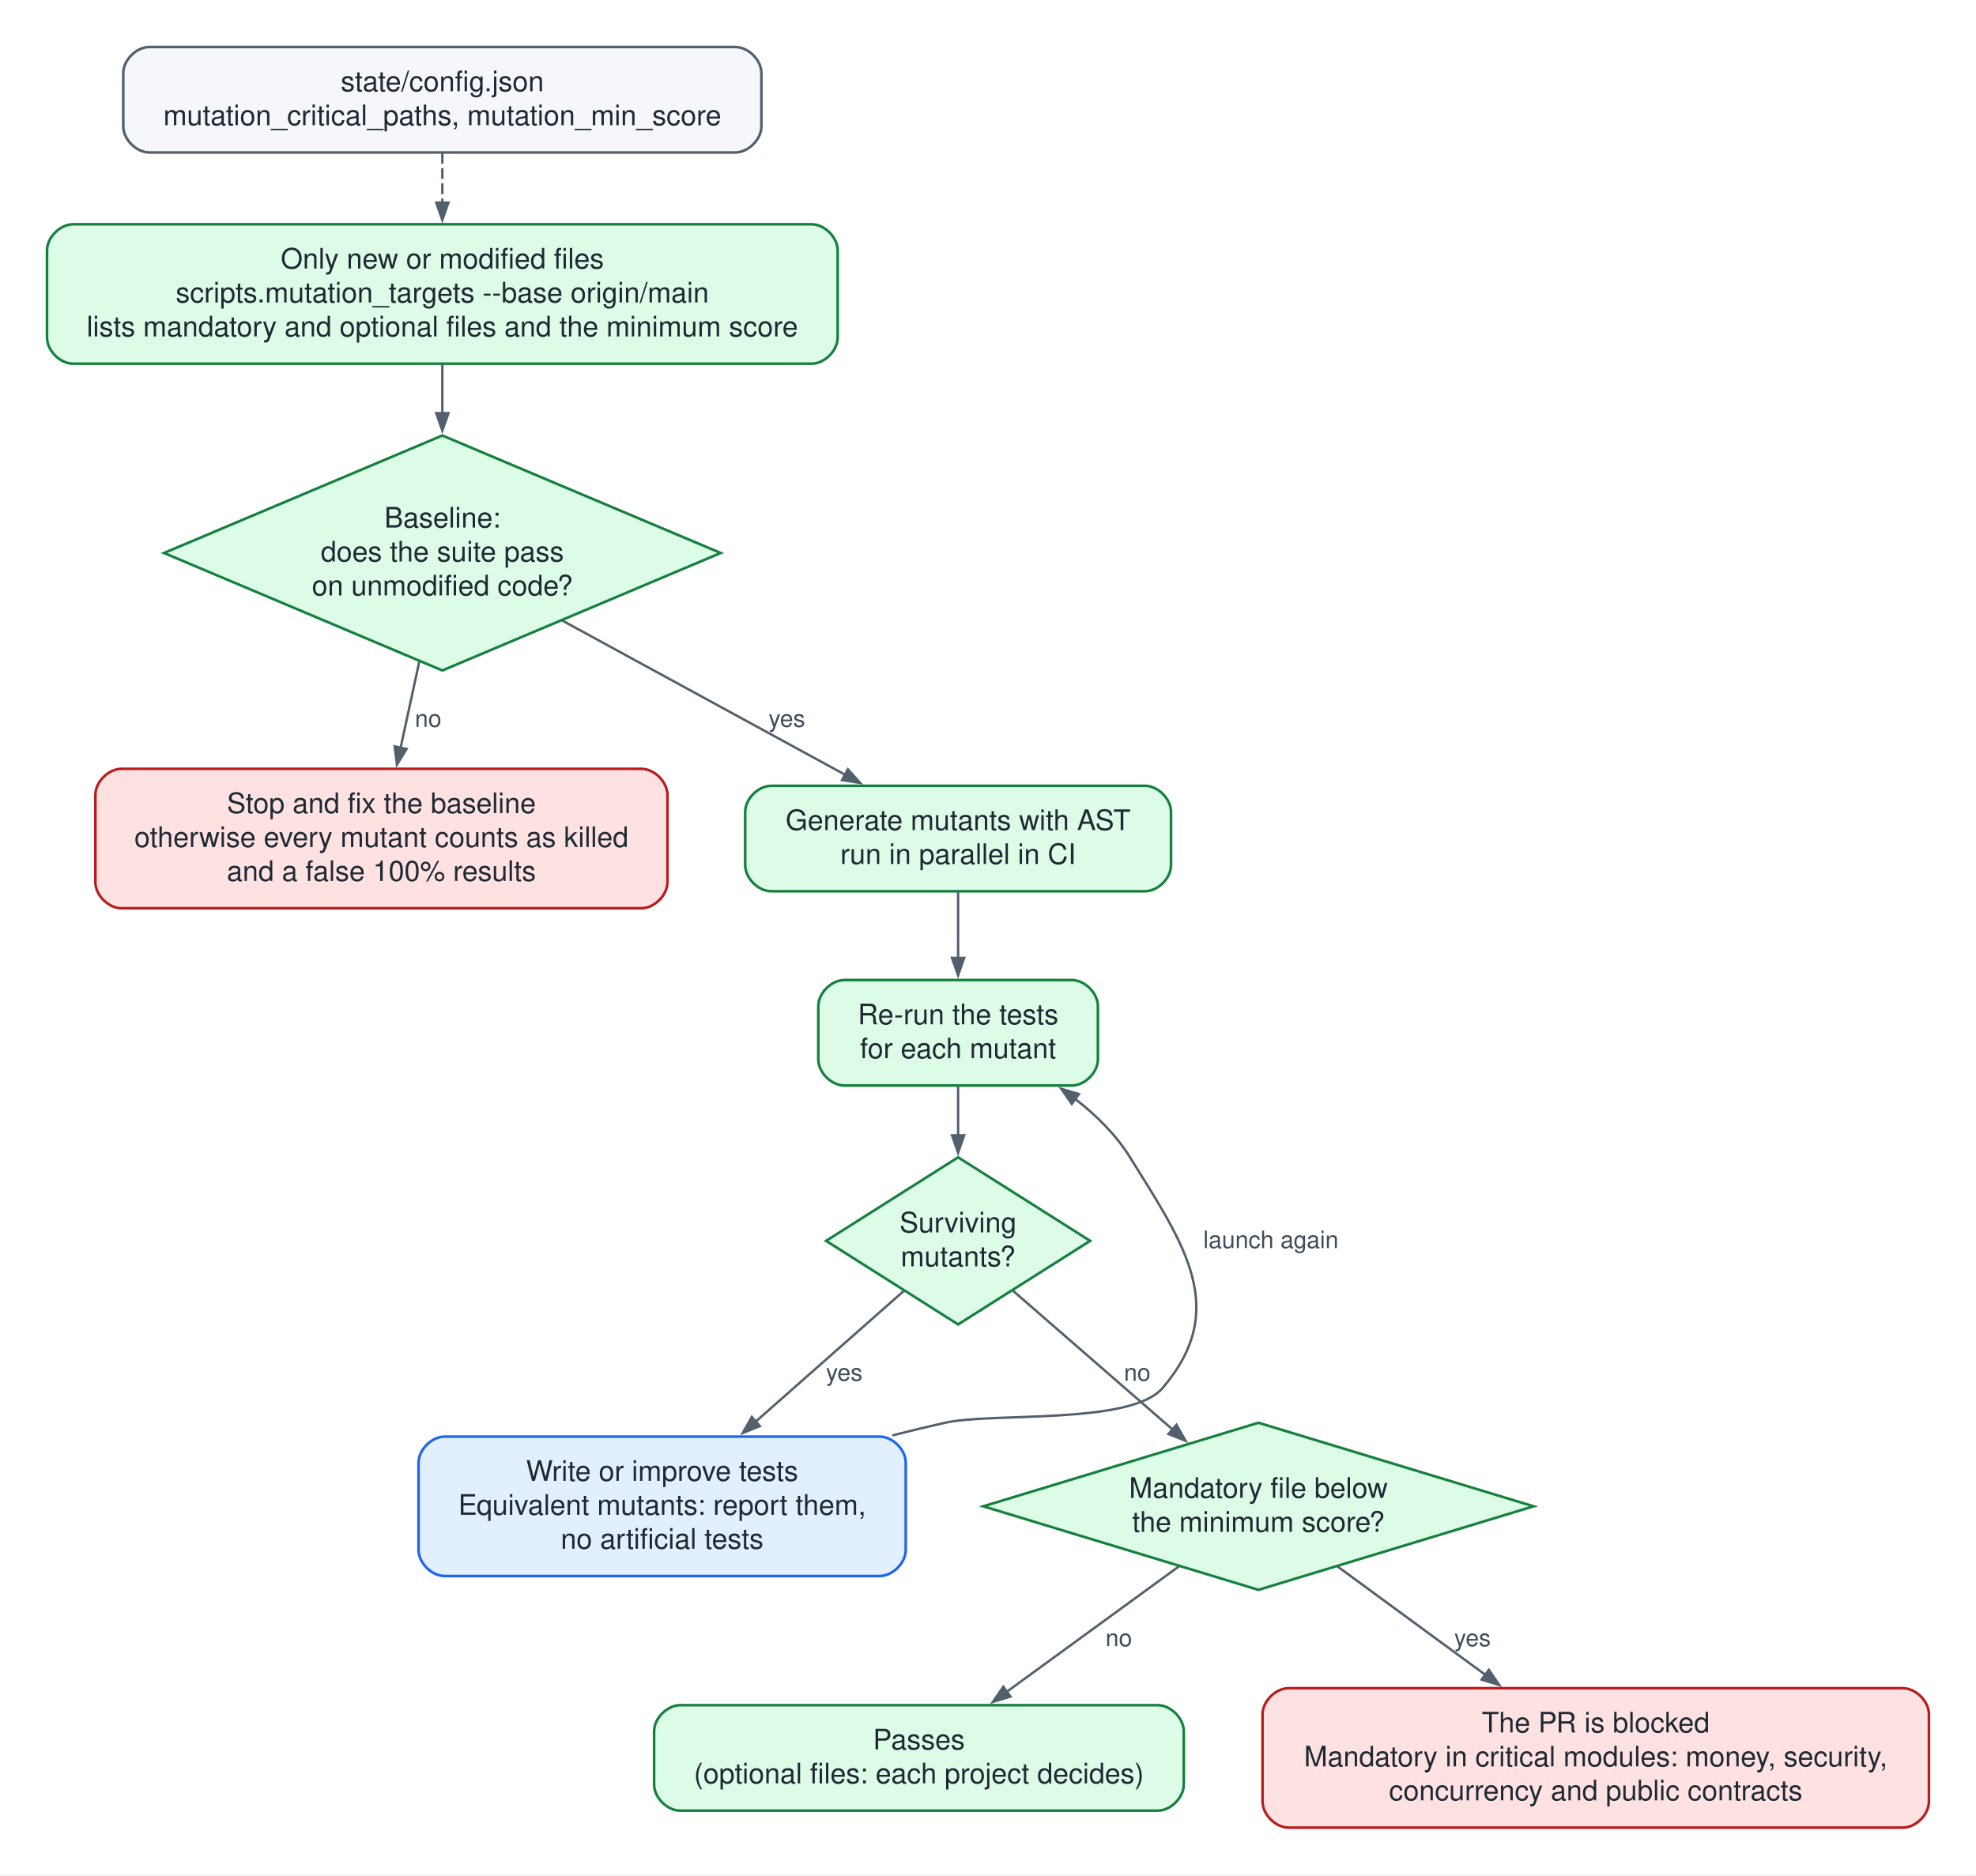
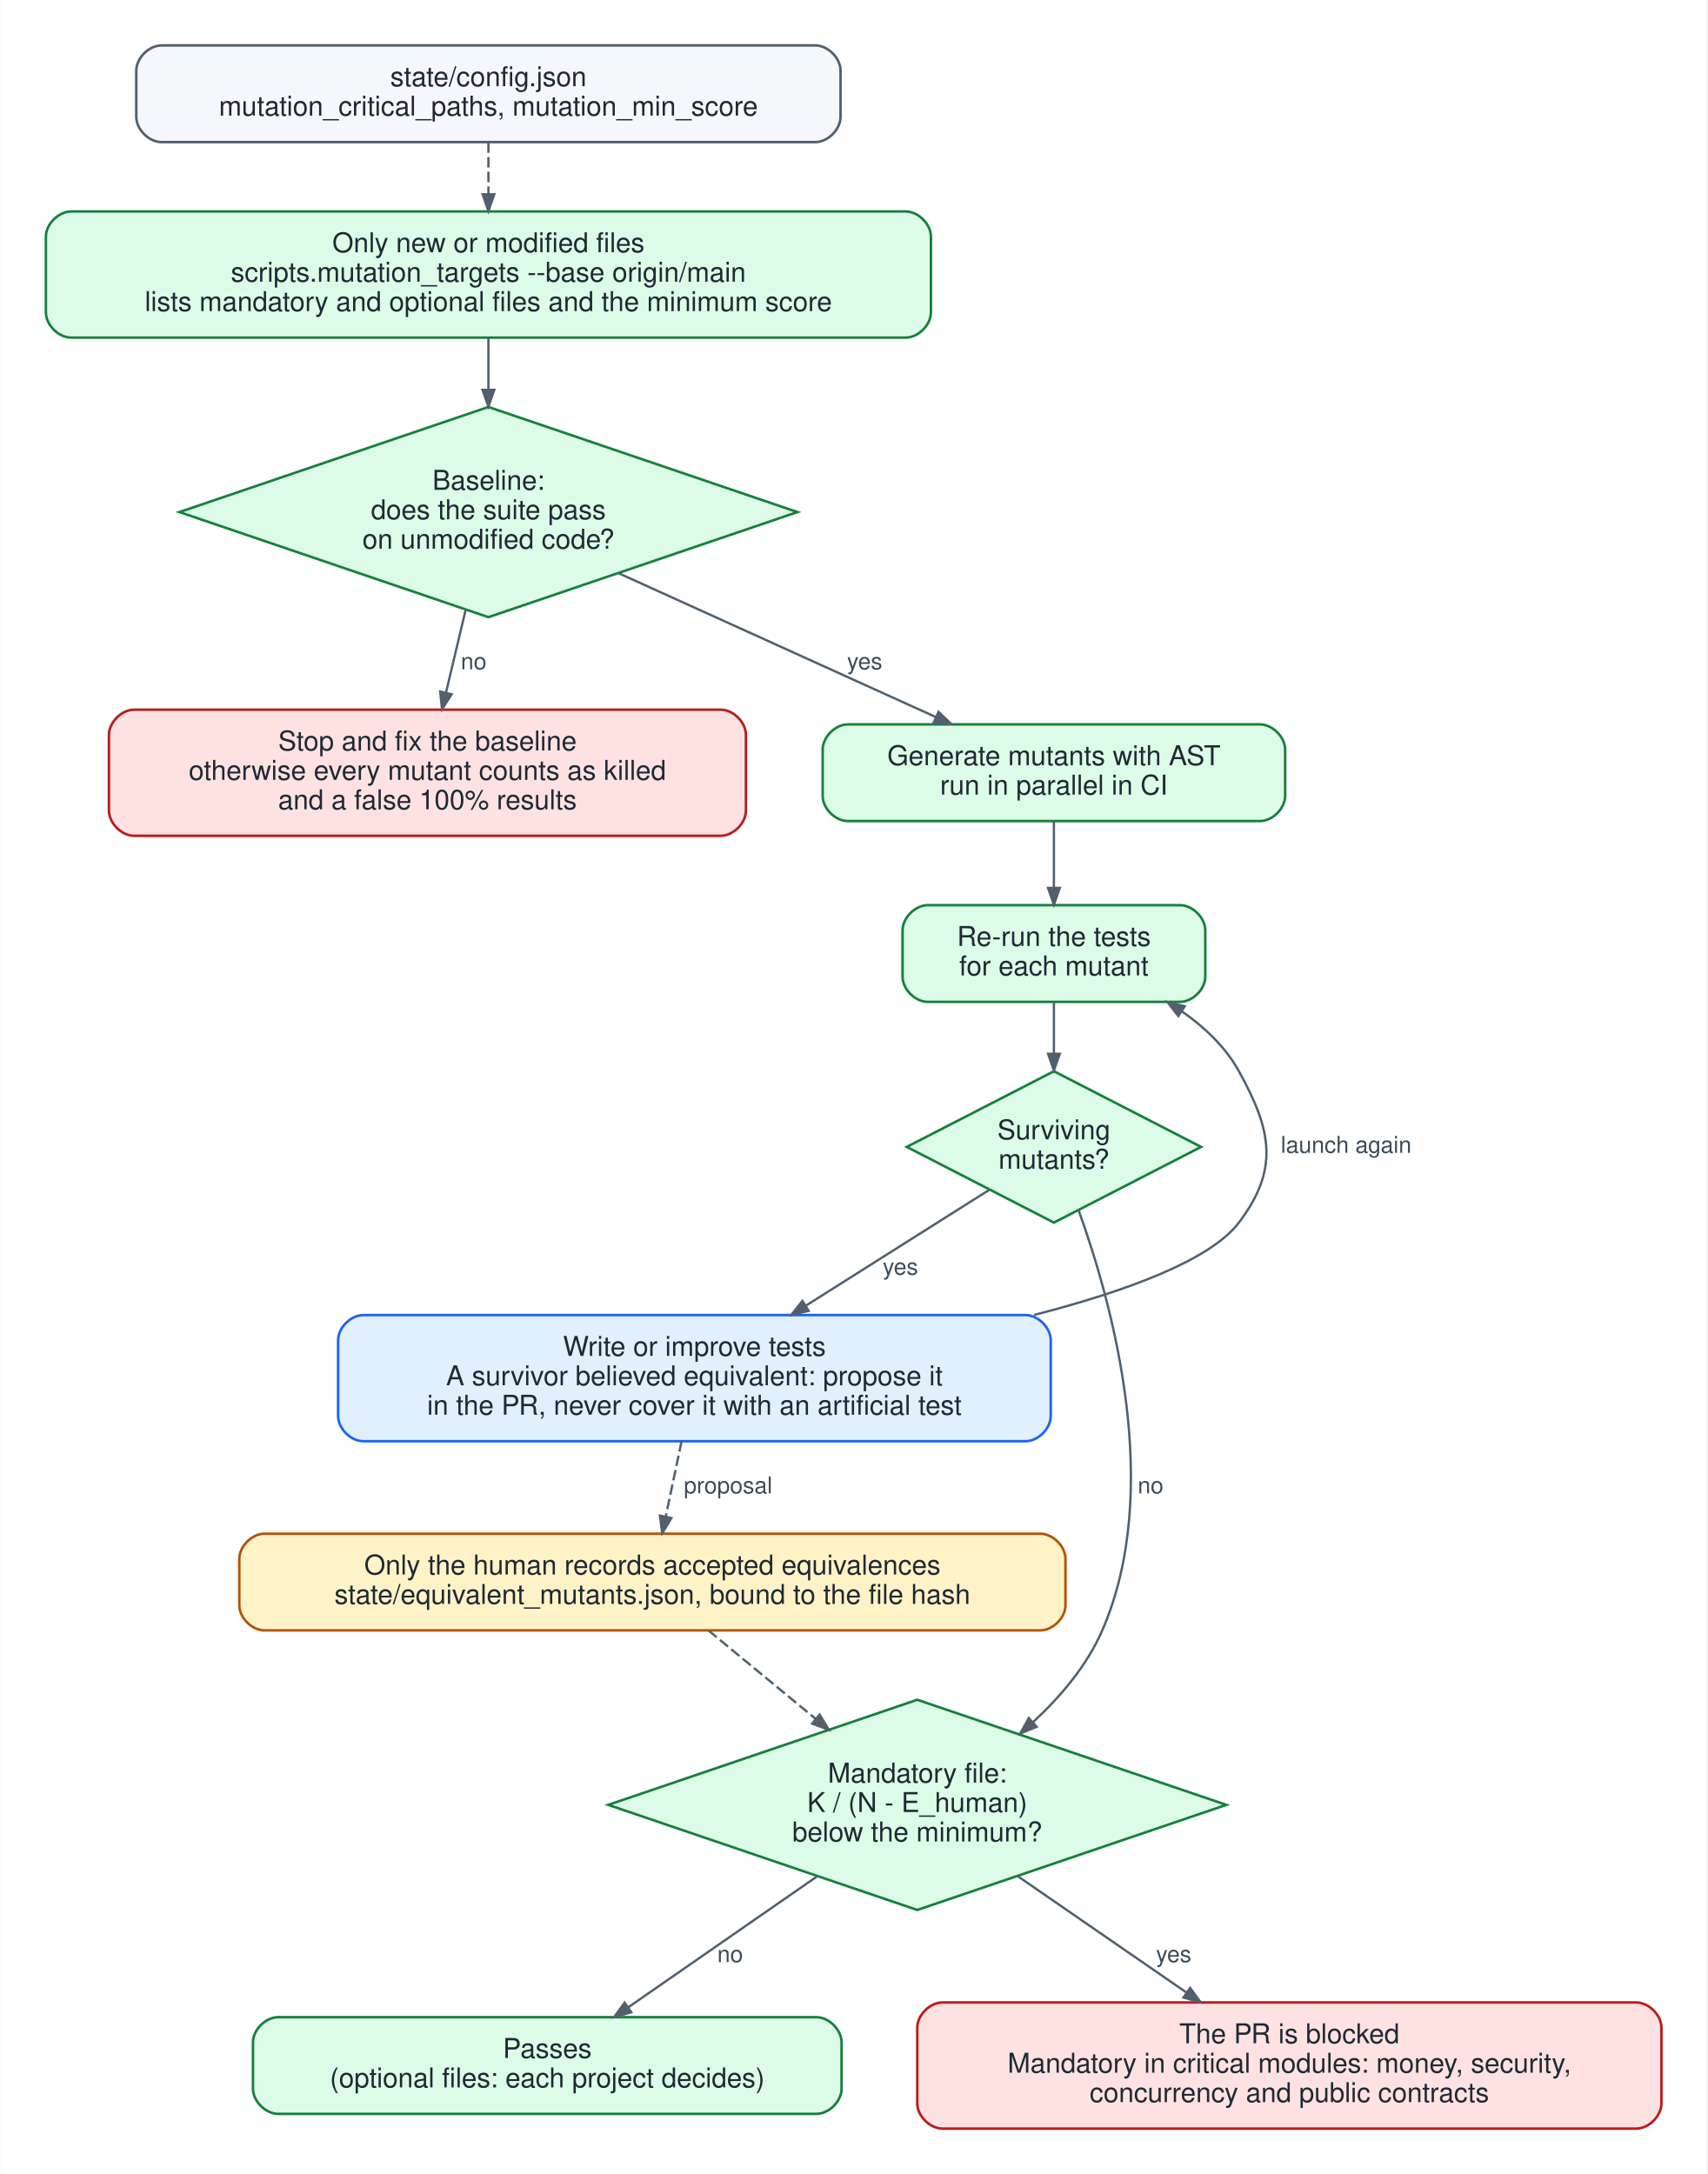
- <svg xmlns="http://www.w3.org/2000/svg" width="908pt" height="862pt" viewBox="0.00 0.00 908.00 862.00">
-   <g id="graph0" class="graph" transform="scale(1 1) rotate(0) translate(21.6 840)">
-     <polygon fill="white" stroke="none" points="-21.6,21.6 -21.6,-840 886.37,-840 886.37,21.6 -21.6,21.6" />
+ <svg xmlns="http://www.w3.org/2000/svg" width="812pt" height="1034pt" viewBox="0.00 0.00 811.70 1034.20">
+   <g id="graph0" class="graph" transform="scale(1 1) rotate(0) translate(21.6 1012.6)">
+     <polygon fill="white" stroke="transparent" points="-21.6,21.6 -21.6,-1012.6 790.1,-1012.6 790.1,21.6 -21.6,21.6" />
    <g id="node1" class="node">
-       <path fill="#f5f7fa" stroke="#52606d" stroke-width="1.2" d="M316.28,-818.4C316.28,-818.4 47.04,-818.4 47.04,-818.4 41.04,-818.4 35.04,-812.4 35.04,-806.4 35.04,-806.4 35.04,-781.92 35.04,-781.92 35.04,-775.92 41.04,-769.92 47.04,-769.92 47.04,-769.92 316.28,-769.92 316.28,-769.92 322.28,-769.92 328.28,-775.92 328.28,-781.92 328.28,-781.92 328.28,-806.4 328.28,-806.4 328.28,-812.4 322.28,-818.4 316.28,-818.4" />
-       <text xml:space="preserve" text-anchor="middle" x="181.66" y="-798.06" font-family="Helvetica,sans-Serif" font-size="13.00" fill="#1f2933">state/config.json</text>
-       <text xml:space="preserve" text-anchor="middle" x="181.66" y="-782.46" font-family="Helvetica,sans-Serif" font-size="13.00" fill="#1f2933">mutation_critical_paths, mutation_min_score</text>
+       <path fill="#f5f7fa" stroke="#52606d" stroke-width="1.2" d="M366,-991C366,-991 55,-991 55,-991 49,-991 43,-985 43,-979 43,-979 43,-957 43,-957 43,-951 49,-945 55,-945 55,-945 366,-945 366,-945 372,-945 378,-951 378,-957 378,-957 378,-979 378,-979 378,-985 372,-991 366,-991" />
+       <text text-anchor="middle" x="210.5" y="-971.6" font-family="Helvetica,sans-Serif" font-size="13.00" fill="#1f2933">state/config.json</text>
+       <text text-anchor="middle" x="210.5" y="-957.6" font-family="Helvetica,sans-Serif" font-size="13.00" fill="#1f2933">mutation_critical_paths, mutation_min_score</text>
    </g>
    <g id="node2" class="node">
-       <path fill="#dcfce7" stroke="#15803d" stroke-width="1.2" d="M351.32,-736.92C351.32,-736.92 12,-736.92 12,-736.92 6,-736.92 0,-730.92 0,-724.92 0,-724.92 0,-684.84 0,-684.84 0,-678.84 6,-672.84 12,-672.84 12,-672.84 351.32,-672.84 351.32,-672.84 357.32,-672.84 363.32,-678.84 363.32,-684.84 363.32,-684.84 363.32,-724.92 363.32,-724.92 363.32,-730.92 357.32,-736.92 351.32,-736.92" />
-       <text xml:space="preserve" text-anchor="middle" x="181.66" y="-716.58" font-family="Helvetica,sans-Serif" font-size="13.00" fill="#1f2933">Only new or modified files</text>
-       <text xml:space="preserve" text-anchor="middle" x="181.66" y="-700.98" font-family="Helvetica,sans-Serif" font-size="13.00" fill="#1f2933">scripts.mutation_targets --base origin/main</text>
-       <text xml:space="preserve" text-anchor="middle" x="181.66" y="-685.38" font-family="Helvetica,sans-Serif" font-size="13.00" fill="#1f2933">lists mandatory and optional files and the minimum score</text>
+       <path fill="#dcfce7" stroke="#15803d" stroke-width="1.2" d="M409,-912C409,-912 12,-912 12,-912 6,-912 0,-906 0,-900 0,-900 0,-864 0,-864 0,-858 6,-852 12,-852 12,-852 409,-852 409,-852 415,-852 421,-858 421,-864 421,-864 421,-900 421,-900 421,-906 415,-912 409,-912" />
+       <text text-anchor="middle" x="210.5" y="-892.6" font-family="Helvetica,sans-Serif" font-size="13.00" fill="#1f2933">Only new or modified files</text>
+       <text text-anchor="middle" x="210.5" y="-878.6" font-family="Helvetica,sans-Serif" font-size="13.00" fill="#1f2933">scripts.mutation_targets --base origin/main</text>
+       <text text-anchor="middle" x="210.5" y="-864.6" font-family="Helvetica,sans-Serif" font-size="13.00" fill="#1f2933">lists mandatory and optional files and the minimum score</text>
    </g>
    <g id="edge1" class="edge">
-       <path fill="none" stroke="#52606d" stroke-width="1.1" stroke-dasharray="5,2" d="M181.66,-769.77C181.66,-762.66 181.66,-754.63 181.66,-746.73" />
-       <polygon fill="#52606d" stroke="#52606d" stroke-width="1.1" points="184.46,-746.88 181.66,-738.88 178.86,-746.88 184.46,-746.88" />
+       <path fill="none" stroke="#52606d" stroke-width="1.1" stroke-dasharray="5,2" d="M210.5,-944.93C210.5,-937.42 210.5,-928.8 210.5,-920.43" />
+       <polygon fill="#52606d" stroke="#52606d" stroke-width="1.1" points="213.3,-920.19 210.5,-912.19 207.7,-920.19 213.3,-920.19" />
    </g>
    <g id="node3" class="node">
-       <polygon fill="#dcfce7" stroke="#15803d" stroke-width="1.2" points="181.66,-639.84 53.76,-585.84 181.66,-531.84 309.56,-585.84 181.66,-639.84" />
-       <text xml:space="preserve" text-anchor="middle" x="181.66" y="-597.54" font-family="Helvetica,sans-Serif" font-size="13.00" fill="#1f2933">Baseline:</text>
-       <text xml:space="preserve" text-anchor="middle" x="181.66" y="-581.94" font-family="Helvetica,sans-Serif" font-size="13.00" fill="#1f2933">does the suite pass</text>
-       <text xml:space="preserve" text-anchor="middle" x="181.66" y="-566.34" font-family="Helvetica,sans-Serif" font-size="13.00" fill="#1f2933">on unmodified code?</text>
+       <polygon fill="#dcfce7" stroke="#15803d" stroke-width="1.2" points="210.5,-819 63.5,-769 210.5,-719 357.5,-769 210.5,-819" />
+       <text text-anchor="middle" x="210.5" y="-779.6" font-family="Helvetica,sans-Serif" font-size="13.00" fill="#1f2933">Baseline:</text>
+       <text text-anchor="middle" x="210.5" y="-765.6" font-family="Helvetica,sans-Serif" font-size="13.00" fill="#1f2933">does the suite pass</text>
+       <text text-anchor="middle" x="210.5" y="-751.6" font-family="Helvetica,sans-Serif" font-size="13.00" fill="#1f2933">on unmodified code?</text>
    </g>
    <g id="edge2" class="edge">
-       <path fill="none" stroke="#52606d" stroke-width="1.1" d="M181.66,-672.52C181.66,-665.49 181.66,-657.79 181.66,-649.98" />
-       <polygon fill="#52606d" stroke="#52606d" stroke-width="1.1" points="184.46,-650.1 181.66,-642.1 178.86,-650.1 184.46,-650.1" />
+       <path fill="none" stroke="#52606d" stroke-width="1.1" d="M210.5,-851.84C210.5,-844.24 210.5,-835.79 210.5,-827.29" />
+       <polygon fill="#52606d" stroke="#52606d" stroke-width="1.1" points="213.3,-827.14 210.5,-819.14 207.7,-827.14 213.3,-827.14" />
    </g>
    <g id="node4" class="node">
-       <path fill="#fee2e2" stroke="#b91c1c" stroke-width="1.2" d="M273.1,-486.64C273.1,-486.64 34.22,-486.64 34.22,-486.64 28.22,-486.64 22.22,-480.64 22.22,-474.64 22.22,-474.64 22.22,-434.56 22.22,-434.56 22.22,-428.56 28.22,-422.56 34.22,-422.56 34.22,-422.56 273.1,-422.56 273.1,-422.56 279.1,-422.56 285.1,-428.56 285.1,-434.56 285.1,-434.56 285.1,-474.64 285.1,-474.64 285.1,-480.64 279.1,-486.64 273.1,-486.64" />
-       <text xml:space="preserve" text-anchor="middle" x="153.66" y="-466.3" font-family="Helvetica,sans-Serif" font-size="13.00" fill="#1f2933">Stop and fix the baseline</text>
-       <text xml:space="preserve" text-anchor="middle" x="153.66" y="-450.7" font-family="Helvetica,sans-Serif" font-size="13.00" fill="#1f2933">otherwise every mutant counts as killed</text>
-       <text xml:space="preserve" text-anchor="middle" x="153.66" y="-435.1" font-family="Helvetica,sans-Serif" font-size="13.00" fill="#1f2933">and a false 100% results</text>
+       <path fill="#fee2e2" stroke="#b91c1c" stroke-width="1.2" d="M321,-675C321,-675 42,-675 42,-675 36,-675 30,-669 30,-663 30,-663 30,-627 30,-627 30,-621 36,-615 42,-615 42,-615 321,-615 321,-615 327,-615 333,-621 333,-627 333,-627 333,-663 333,-663 333,-669 327,-675 321,-675" />
+       <text text-anchor="middle" x="181.5" y="-655.6" font-family="Helvetica,sans-Serif" font-size="13.00" fill="#1f2933">Stop and fix the baseline</text>
+       <text text-anchor="middle" x="181.5" y="-641.6" font-family="Helvetica,sans-Serif" font-size="13.00" fill="#1f2933">otherwise every mutant counts as killed</text>
+       <text text-anchor="middle" x="181.5" y="-627.6" font-family="Helvetica,sans-Serif" font-size="13.00" fill="#1f2933">and a false 100% results</text>
    </g>
    <g id="edge3" class="edge">
-       <path fill="none" stroke="#52606d" stroke-width="1.1" d="M171.08,-535.98C168.24,-522.88 165.2,-508.86 162.47,-496.25" />
-       <polygon fill="#52606d" stroke="#52606d" stroke-width="1.1" points="165.23,-495.78 160.8,-488.56 159.76,-496.97 165.23,-495.78" />
-       <text xml:space="preserve" text-anchor="middle" x="173.63" y="-505.94" font-family="Helvetica,sans-Serif" font-size="11.00" fill="#3e4c59"> no</text>
+       <path fill="none" stroke="#52606d" stroke-width="1.1" d="M199.7,-722.57C196.61,-709.57 193.28,-695.55 190.32,-683.11" />
+       <polygon fill="#52606d" stroke="#52606d" stroke-width="1.1" points="193.01,-682.32 188.44,-675.19 187.56,-683.62 193.01,-682.32" />
+       <text text-anchor="middle" x="203.5" y="-694.2" font-family="Helvetica,sans-Serif" font-size="11.00" fill="#3e4c59"> no</text>
    </g>
    <g id="node5" class="node">
-       <path fill="#dcfce7" stroke="#15803d" stroke-width="1.2" d="M504.5,-478.84C504.5,-478.84 332.82,-478.84 332.82,-478.84 326.82,-478.84 320.82,-472.84 320.82,-466.84 320.82,-466.84 320.82,-442.36 320.82,-442.36 320.82,-436.36 326.82,-430.36 332.82,-430.36 332.82,-430.36 504.5,-430.36 504.5,-430.36 510.5,-430.36 516.5,-436.36 516.5,-442.36 516.5,-442.36 516.5,-466.84 516.5,-466.84 516.5,-472.84 510.5,-478.84 504.5,-478.84" />
-       <text xml:space="preserve" text-anchor="middle" x="418.66" y="-458.5" font-family="Helvetica,sans-Serif" font-size="13.00" fill="#1f2933">Generate mutants with AST</text>
-       <text xml:space="preserve" text-anchor="middle" x="418.66" y="-442.9" font-family="Helvetica,sans-Serif" font-size="13.00" fill="#1f2933">run in parallel in CI</text>
+       <path fill="#dcfce7" stroke="#15803d" stroke-width="1.2" d="M577.5,-668C577.5,-668 381.5,-668 381.5,-668 375.5,-668 369.5,-662 369.5,-656 369.5,-656 369.5,-634 369.5,-634 369.5,-628 375.5,-622 381.5,-622 381.5,-622 577.5,-622 577.5,-622 583.5,-622 589.5,-628 589.5,-634 589.5,-634 589.5,-656 589.5,-656 589.5,-662 583.5,-668 577.5,-668" />
+       <text text-anchor="middle" x="479.5" y="-648.6" font-family="Helvetica,sans-Serif" font-size="13.00" fill="#1f2933">Generate mutants with AST</text>
+       <text text-anchor="middle" x="479.5" y="-634.6" font-family="Helvetica,sans-Serif" font-size="13.00" fill="#1f2933">run in parallel in CI</text>
    </g>
    <g id="edge4" class="edge">
-       <path fill="none" stroke="#52606d" stroke-width="1.1" d="M236.93,-554.7C276.09,-533.34 328.29,-504.88 366.7,-483.94" />
-       <polygon fill="#52606d" stroke="#52606d" stroke-width="1.1" points="368.02,-486.41 373.7,-480.12 365.34,-481.49 368.02,-486.41" />
-       <text xml:space="preserve" text-anchor="middle" x="338.45" y="-505.94" font-family="Helvetica,sans-Serif" font-size="11.00" fill="#3e4c59"> yes</text>
+       <path fill="none" stroke="#52606d" stroke-width="1.1" d="M272.55,-739.86C318.02,-719.24 379.24,-691.47 423.28,-671.5" />
+       <polygon fill="#52606d" stroke="#52606d" stroke-width="1.1" points="424.61,-673.97 430.74,-668.11 422.3,-668.87 424.61,-673.97" />
+       <text text-anchor="middle" x="389.5" y="-694.2" font-family="Helvetica,sans-Serif" font-size="11.00" fill="#3e4c59"> yes</text>
    </g>
    <g id="node6" class="node">
-       <path fill="#dcfce7" stroke="#15803d" stroke-width="1.2" d="M470.9,-389.56C470.9,-389.56 366.42,-389.56 366.42,-389.56 360.42,-389.56 354.42,-383.56 354.42,-377.56 354.42,-377.56 354.42,-353.08 354.42,-353.08 354.42,-347.08 360.42,-341.08 366.42,-341.08 366.42,-341.08 470.9,-341.08 470.9,-341.08 476.9,-341.08 482.9,-347.08 482.9,-353.08 482.9,-353.08 482.9,-377.56 482.9,-377.56 482.9,-383.56 476.9,-389.56 470.9,-389.56" />
-       <text xml:space="preserve" text-anchor="middle" x="418.66" y="-369.22" font-family="Helvetica,sans-Serif" font-size="13.00" fill="#1f2933">Re-run the tests</text>
-       <text xml:space="preserve" text-anchor="middle" x="418.66" y="-353.62" font-family="Helvetica,sans-Serif" font-size="13.00" fill="#1f2933">for each mutant</text>
+       <path fill="#dcfce7" stroke="#15803d" stroke-width="1.2" d="M539.5,-582C539.5,-582 419.5,-582 419.5,-582 413.5,-582 407.5,-576 407.5,-570 407.5,-570 407.5,-548 407.5,-548 407.5,-542 413.5,-536 419.5,-536 419.5,-536 539.5,-536 539.5,-536 545.5,-536 551.5,-542 551.5,-548 551.5,-548 551.5,-570 551.5,-570 551.5,-576 545.5,-582 539.5,-582" />
+       <text text-anchor="middle" x="479.5" y="-562.6" font-family="Helvetica,sans-Serif" font-size="13.00" fill="#1f2933">Re-run the tests</text>
+       <text text-anchor="middle" x="479.5" y="-548.6" font-family="Helvetica,sans-Serif" font-size="13.00" fill="#1f2933">for each mutant</text>
    </g>
    <g id="edge5" class="edge">
-       <path fill="none" stroke="#52606d" stroke-width="1.1" d="M418.66,-430.21C418.66,-420.8 418.66,-409.77 418.66,-399.55" />
-       <polygon fill="#52606d" stroke="#52606d" stroke-width="1.1" points="421.46,-399.74 418.66,-391.74 415.86,-399.74 421.46,-399.74" />
+       <path fill="none" stroke="#52606d" stroke-width="1.1" d="M479.5,-621.93C479.5,-612.26 479.5,-600.77 479.5,-590.32" />
+       <polygon fill="#52606d" stroke="#52606d" stroke-width="1.1" points="482.3,-590.21 479.5,-582.21 476.7,-590.21 482.3,-590.21" />
    </g>
    <g id="node7" class="node">
-       <polygon fill="#dcfce7" stroke="#15803d" stroke-width="1.2" points="418.66,-308.08 357.99,-269.68 418.66,-231.28 479.33,-269.68 418.66,-308.08" />
-       <text xml:space="preserve" text-anchor="middle" x="418.66" y="-273.58" font-family="Helvetica,sans-Serif" font-size="13.00" fill="#1f2933">Surviving</text>
-       <text xml:space="preserve" text-anchor="middle" x="418.66" y="-257.98" font-family="Helvetica,sans-Serif" font-size="13.00" fill="#1f2933">mutants?</text>
+       <polygon fill="#dcfce7" stroke="#15803d" stroke-width="1.2" points="479.5,-503 409.5,-467 479.5,-431 549.5,-467 479.5,-503" />
+       <text text-anchor="middle" x="479.5" y="-470.6" font-family="Helvetica,sans-Serif" font-size="13.00" fill="#1f2933">Surviving</text>
+       <text text-anchor="middle" x="479.5" y="-456.6" font-family="Helvetica,sans-Serif" font-size="13.00" fill="#1f2933">mutants?</text>
    </g>
    <g id="edge6" class="edge">
-       <path fill="none" stroke="#52606d" stroke-width="1.1" d="M418.66,-340.69C418.66,-333.76 418.66,-325.92 418.66,-318.05" />
-       <polygon fill="#52606d" stroke="#52606d" stroke-width="1.1" points="421.46,-318.18 418.66,-310.18 415.86,-318.18 421.46,-318.18" />
+       <path fill="none" stroke="#52606d" stroke-width="1.1" d="M479.5,-535.75C479.5,-528.34 479.5,-519.8 479.5,-511.35" />
+       <polygon fill="#52606d" stroke="#52606d" stroke-width="1.1" points="482.3,-511.3 479.5,-503.3 476.7,-511.3 482.3,-511.3" />
    </g>
    <g id="node8" class="node">
-       <path fill="#e1effe" stroke="#1c64f2" stroke-width="1.2" d="M382.6,-179.72C382.6,-179.72 182.73,-179.72 182.73,-179.72 176.73,-179.72 170.73,-173.72 170.73,-167.72 170.73,-167.72 170.73,-127.64 170.73,-127.64 170.73,-121.64 176.73,-115.64 182.73,-115.64 182.73,-115.64 382.6,-115.64 382.6,-115.64 388.6,-115.64 394.6,-121.64 394.6,-127.64 394.6,-127.64 394.6,-167.72 394.6,-167.72 394.6,-173.72 388.6,-179.72 382.6,-179.72" />
-       <text xml:space="preserve" text-anchor="middle" x="282.66" y="-159.38" font-family="Helvetica,sans-Serif" font-size="13.00" fill="#1f2933">Write or improve tests</text>
-       <text xml:space="preserve" text-anchor="middle" x="282.66" y="-143.78" font-family="Helvetica,sans-Serif" font-size="13.00" fill="#1f2933">Equivalent mutants: report them,</text>
-       <text xml:space="preserve" text-anchor="middle" x="282.66" y="-128.18" font-family="Helvetica,sans-Serif" font-size="13.00" fill="#1f2933">no artificial tests</text>
+       <path fill="#e1effe" stroke="#1c64f2" stroke-width="1.2" d="M466,-387C466,-387 151,-387 151,-387 145,-387 139,-381 139,-375 139,-375 139,-339 139,-339 139,-333 145,-327 151,-327 151,-327 466,-327 466,-327 472,-327 478,-333 478,-339 478,-339 478,-375 478,-375 478,-381 472,-387 466,-387" />
+       <text text-anchor="middle" x="308.5" y="-367.6" font-family="Helvetica,sans-Serif" font-size="13.00" fill="#1f2933">Write or improve tests</text>
+       <text text-anchor="middle" x="308.5" y="-353.6" font-family="Helvetica,sans-Serif" font-size="13.00" fill="#1f2933">A survivor believed equivalent: propose it</text>
+       <text text-anchor="middle" x="308.5" y="-339.6" font-family="Helvetica,sans-Serif" font-size="13.00" fill="#1f2933">in the PR, never cover it with an artificial test</text>
    </g>
    <g id="edge7" class="edge">
-       <path fill="none" stroke="#52606d" stroke-width="1.1" d="M393.72,-246.67C374.69,-229.88 348.02,-206.35 325.58,-186.55" />
-       <polygon fill="#52606d" stroke="#52606d" stroke-width="1.1" points="327.56,-184.56 319.71,-181.37 323.86,-188.76 327.56,-184.56" />
-       <text xml:space="preserve" text-anchor="middle" x="364.83" y="-205.38" font-family="Helvetica,sans-Serif" font-size="11.00" fill="#3e4c59"> yes</text>
+       <path fill="none" stroke="#52606d" stroke-width="1.1" d="M448.93,-446.69C424.65,-431.36 390.12,-409.55 361.38,-391.4" />
+       <polygon fill="#52606d" stroke="#52606d" stroke-width="1.1" points="362.85,-389.01 354.59,-387.11 359.86,-393.75 362.85,-389.01" />
+       <text text-anchor="middle" x="406.5" y="-406.2" font-family="Helvetica,sans-Serif" font-size="11.00" fill="#3e4c59"> yes</text>
+     </g>
+     <g id="node10" class="node">
+       <polygon fill="#dcfce7" stroke="#15803d" stroke-width="1.2" points="414.5,-204 267.5,-154 414.5,-104 561.5,-154 414.5,-204" />
+       <text text-anchor="middle" x="414.5" y="-164.6" font-family="Helvetica,sans-Serif" font-size="13.00" fill="#1f2933">Mandatory file:</text>
+       <text text-anchor="middle" x="414.5" y="-150.6" font-family="Helvetica,sans-Serif" font-size="13.00" fill="#1f2933">K / (N - E_human)</text>
+       <text text-anchor="middle" x="414.5" y="-136.6" font-family="Helvetica,sans-Serif" font-size="13.00" fill="#1f2933">below the minimum?</text>
+     </g>
+     <g id="edge11" class="edge">
+       <path fill="none" stroke="#52606d" stroke-width="1.1" d="M491.29,-436.74C507.52,-391.78 531.59,-303.87 502.5,-237 495.28,-220.39 482.85,-205.63 469.57,-193.36" />
+       <polygon fill="#52606d" stroke="#52606d" stroke-width="1.1" points="471.27,-191.13 463.43,-187.91 467.55,-195.31 471.27,-191.13" />
+       <text text-anchor="middle" x="525.5" y="-302.2" font-family="Helvetica,sans-Serif" font-size="11.00" fill="#3e4c59"> no</text>
+     </g>
+     <g id="edge8" class="edge">
+       <path fill="none" stroke="#52606d" stroke-width="1.1" d="M470.04,-387.04C514.37,-398.46 554,-413.17 567.5,-431 586.82,-456.51 583.01,-475.01 567.5,-503 561.14,-514.48 551.26,-523.89 540.4,-531.46" />
+       <polygon fill="#52606d" stroke="#52606d" stroke-width="1.1" points="538.69,-529.23 533.52,-535.94 541.75,-533.92 538.69,-529.23" />
+       <text text-anchor="middle" x="618.5" y="-464.2" font-family="Helvetica,sans-Serif" font-size="11.00" fill="#3e4c59"> launch again</text>
    </g>
    <g id="node9" class="node">
-       <polygon fill="#dcfce7" stroke="#15803d" stroke-width="1.2" points="556.66,-186.08 430.23,-147.68 556.66,-109.28 683.09,-147.68 556.66,-186.08" />
-       <text xml:space="preserve" text-anchor="middle" x="556.66" y="-151.58" font-family="Helvetica,sans-Serif" font-size="13.00" fill="#1f2933">Mandatory file below</text>
-       <text xml:space="preserve" text-anchor="middle" x="556.66" y="-135.98" font-family="Helvetica,sans-Serif" font-size="13.00" fill="#1f2933">the minimum score?</text>
+       <path fill="#fef3c7" stroke="#b45309" stroke-width="1.2" d="M473,-283C473,-283 104,-283 104,-283 98,-283 92,-277 92,-271 92,-271 92,-249 92,-249 92,-243 98,-237 104,-237 104,-237 473,-237 473,-237 479,-237 485,-243 485,-249 485,-249 485,-271 485,-271 485,-277 479,-283 473,-283" />
+       <text text-anchor="middle" x="288.5" y="-263.6" font-family="Helvetica,sans-Serif" font-size="13.00" fill="#1f2933">Only the human records accepted equivalences</text>
+       <text text-anchor="middle" x="288.5" y="-249.6" font-family="Helvetica,sans-Serif" font-size="13.00" fill="#1f2933">state/equivalent_mutants.json, bound to the file hash</text>
    </g>
    <g id="edge9" class="edge">
-       <path fill="none" stroke="#52606d" stroke-width="1.1" d="M443.97,-246.67C464.49,-228.83 493.77,-203.37 517.34,-182.87" />
-       <polygon fill="#52606d" stroke="#52606d" stroke-width="1.1" points="519,-185.14 523.2,-177.78 515.33,-180.91 519,-185.14" />
-       <text xml:space="preserve" text-anchor="middle" x="499.45" y="-205.38" font-family="Helvetica,sans-Serif" font-size="11.00" fill="#3e4c59"> no</text>
+       <path fill="none" stroke="#52606d" stroke-width="1.1" stroke-dasharray="5,2" d="M302.39,-326.98C300.01,-315.65 297.27,-302.66 294.86,-291.22" />
+       <polygon fill="#52606d" stroke="#52606d" stroke-width="1.1" points="297.56,-290.46 293.18,-283.21 292.08,-291.61 297.56,-290.46" />
+       <text text-anchor="middle" x="324.5" y="-302.2" font-family="Helvetica,sans-Serif" font-size="11.00" fill="#3e4c59"> proposal</text>
    </g>
-     <g id="edge8" class="edge">
-       <path fill="none" stroke="#52606d" stroke-width="1.1" d="M388.45,-180.27C396.62,-182.35 404.75,-184.32 412.66,-186.08 434.63,-190.98 498.06,-184.96 512.66,-202.08 543.53,-238.28 522.78,-267.67 497.66,-308.08 491.22,-318.45 482.08,-327.46 472.3,-335.04" />
-       <polygon fill="#52606d" stroke="#52606d" stroke-width="1.1" points="470.89,-332.61 466.08,-339.58 474.19,-337.13 470.89,-332.61" />
-       <text xml:space="preserve" text-anchor="middle" x="560.86" y="-266.38" font-family="Helvetica,sans-Serif" font-size="11.00" fill="#3e4c59"> launch again</text>
-     </g>
-     <g id="node10" class="node">
-       <path fill="#dcfce7" stroke="#15803d" stroke-width="1.2" d="M510.36,-56.28C510.36,-56.28 290.97,-56.28 290.97,-56.28 284.97,-56.28 278.97,-50.28 278.97,-44.28 278.97,-44.28 278.97,-19.8 278.97,-19.8 278.97,-13.8 284.97,-7.8 290.97,-7.8 290.97,-7.8 510.36,-7.8 510.36,-7.8 516.36,-7.8 522.36,-13.8 522.36,-19.8 522.36,-19.8 522.36,-44.28 522.36,-44.28 522.36,-50.28 516.36,-56.28 510.36,-56.28" />
-       <text xml:space="preserve" text-anchor="middle" x="400.66" y="-35.94" font-family="Helvetica,sans-Serif" font-size="13.00" fill="#1f2933">Passes</text>
-       <text xml:space="preserve" text-anchor="middle" x="400.66" y="-20.34" font-family="Helvetica,sans-Serif" font-size="13.00" fill="#1f2933">(optional files: each project decides)</text>
-     </g>
-     <g id="edge11" class="edge">
-       <path fill="none" stroke="#52606d" stroke-width="1.1" d="M520.09,-120.04C496.36,-102.75 465.42,-80.22 440.99,-62.41" />
-       <polygon fill="#52606d" stroke="#52606d" stroke-width="1.1" points="442.76,-60.24 434.64,-57.79 439.46,-64.77 442.76,-60.24" />
-       <text xml:space="preserve" text-anchor="middle" x="490.98" y="-83.38" font-family="Helvetica,sans-Serif" font-size="11.00" fill="#3e4c59"> no</text>
+     <g id="edge10" class="edge">
+       <path fill="none" stroke="#52606d" stroke-width="1.1" stroke-dasharray="5,2" d="M315.22,-236.94C330.02,-224.73 348.87,-209.17 366.16,-194.9" />
+       <polygon fill="#52606d" stroke="#52606d" stroke-width="1.1" points="368.06,-196.96 372.45,-189.71 364.49,-192.64 368.06,-196.96" />
    </g>
    <g id="node11" class="node">
-       <path fill="#fee2e2" stroke="#b91c1c" stroke-width="1.2" d="M852.77,-64.08C852.77,-64.08 570.55,-64.08 570.55,-64.08 564.55,-64.08 558.55,-58.08 558.55,-52.08 558.55,-52.08 558.55,-12 558.55,-12 558.55,-6 564.55,0 570.55,0 570.55,0 852.77,0 852.77,0 858.77,0 864.77,-6 864.77,-12 864.77,-12 864.77,-52.08 864.77,-52.08 864.77,-58.08 858.77,-64.08 852.77,-64.08" />
-       <text xml:space="preserve" text-anchor="middle" x="711.66" y="-43.74" font-family="Helvetica,sans-Serif" font-size="13.00" fill="#1f2933">The PR is blocked</text>
-       <text xml:space="preserve" text-anchor="middle" x="711.66" y="-28.14" font-family="Helvetica,sans-Serif" font-size="13.00" fill="#1f2933">Mandatory in critical modules: money, security,</text>
-       <text xml:space="preserve" text-anchor="middle" x="711.66" y="-12.54" font-family="Helvetica,sans-Serif" font-size="13.00" fill="#1f2933">concurrency and public contracts</text>
+       <path fill="#dcfce7" stroke="#15803d" stroke-width="1.2" d="M366.5,-53C366.5,-53 110.5,-53 110.5,-53 104.5,-53 98.5,-47 98.5,-41 98.5,-41 98.5,-19 98.5,-19 98.5,-13 104.5,-7 110.5,-7 110.5,-7 366.5,-7 366.5,-7 372.5,-7 378.5,-13 378.5,-19 378.5,-19 378.5,-41 378.5,-41 378.5,-47 372.5,-53 366.5,-53" />
+       <text text-anchor="middle" x="238.5" y="-33.6" font-family="Helvetica,sans-Serif" font-size="13.00" fill="#1f2933">Passes</text>
+       <text text-anchor="middle" x="238.5" y="-19.6" font-family="Helvetica,sans-Serif" font-size="13.00" fill="#1f2933">(optional files: each project decides)</text>
    </g>
-     <g id="edge10" class="edge">
-       <path fill="none" stroke="#52606d" stroke-width="1.1" d="M593,-120.04C613.25,-105.19 638.79,-86.47 660.97,-70.2" />
-       <polygon fill="#52606d" stroke="#52606d" stroke-width="1.1" points="662.53,-72.53 667.33,-65.55 659.22,-68.02 662.53,-72.53" />
-       <text xml:space="preserve" text-anchor="middle" x="653.53" y="-83.38" font-family="Helvetica,sans-Serif" font-size="11.00" fill="#3e4c59"> yes</text>
+     <g id="edge13" class="edge">
+       <path fill="none" stroke="#52606d" stroke-width="1.1" d="M366.87,-119.99C338.74,-100.49 303.59,-76.12 277.18,-57.81" />
+       <polygon fill="#52606d" stroke="#52606d" stroke-width="1.1" points="278.49,-55.32 270.32,-53.06 275.3,-59.92 278.49,-55.32" />
+       <text text-anchor="middle" x="325.5" y="-79.2" font-family="Helvetica,sans-Serif" font-size="11.00" fill="#3e4c59"> no</text>
+     </g>
+     <g id="node12" class="node">
+       <path fill="#fee2e2" stroke="#b91c1c" stroke-width="1.2" d="M756.5,-60C756.5,-60 426.5,-60 426.5,-60 420.5,-60 414.5,-54 414.5,-48 414.5,-48 414.5,-12 414.5,-12 414.5,-6 420.5,0 426.5,0 426.5,0 756.5,0 756.5,0 762.5,0 768.5,-6 768.5,-12 768.5,-12 768.5,-48 768.5,-48 768.5,-54 762.5,-60 756.5,-60" />
+       <text text-anchor="middle" x="591.5" y="-40.6" font-family="Helvetica,sans-Serif" font-size="13.00" fill="#1f2933">The PR is blocked</text>
+       <text text-anchor="middle" x="591.5" y="-26.6" font-family="Helvetica,sans-Serif" font-size="13.00" fill="#1f2933">Mandatory in critical modules: money, security,</text>
+       <text text-anchor="middle" x="591.5" y="-12.6" font-family="Helvetica,sans-Serif" font-size="13.00" fill="#1f2933">concurrency and public contracts</text>
+     </g>
+     <g id="edge12" class="edge">
+       <path fill="none" stroke="#52606d" stroke-width="1.1" d="M462.4,-119.99C487.2,-102.89 517.43,-82.06 542.4,-64.84" />
+       <polygon fill="#52606d" stroke="#52606d" stroke-width="1.1" points="544.3,-66.94 549.29,-60.09 541.12,-62.33 544.3,-66.94" />
+       <text text-anchor="middle" x="536.5" y="-79.2" font-family="Helvetica,sans-Serif" font-size="11.00" fill="#3e4c59"> yes</text>
    </g>
  </g>
</svg>
